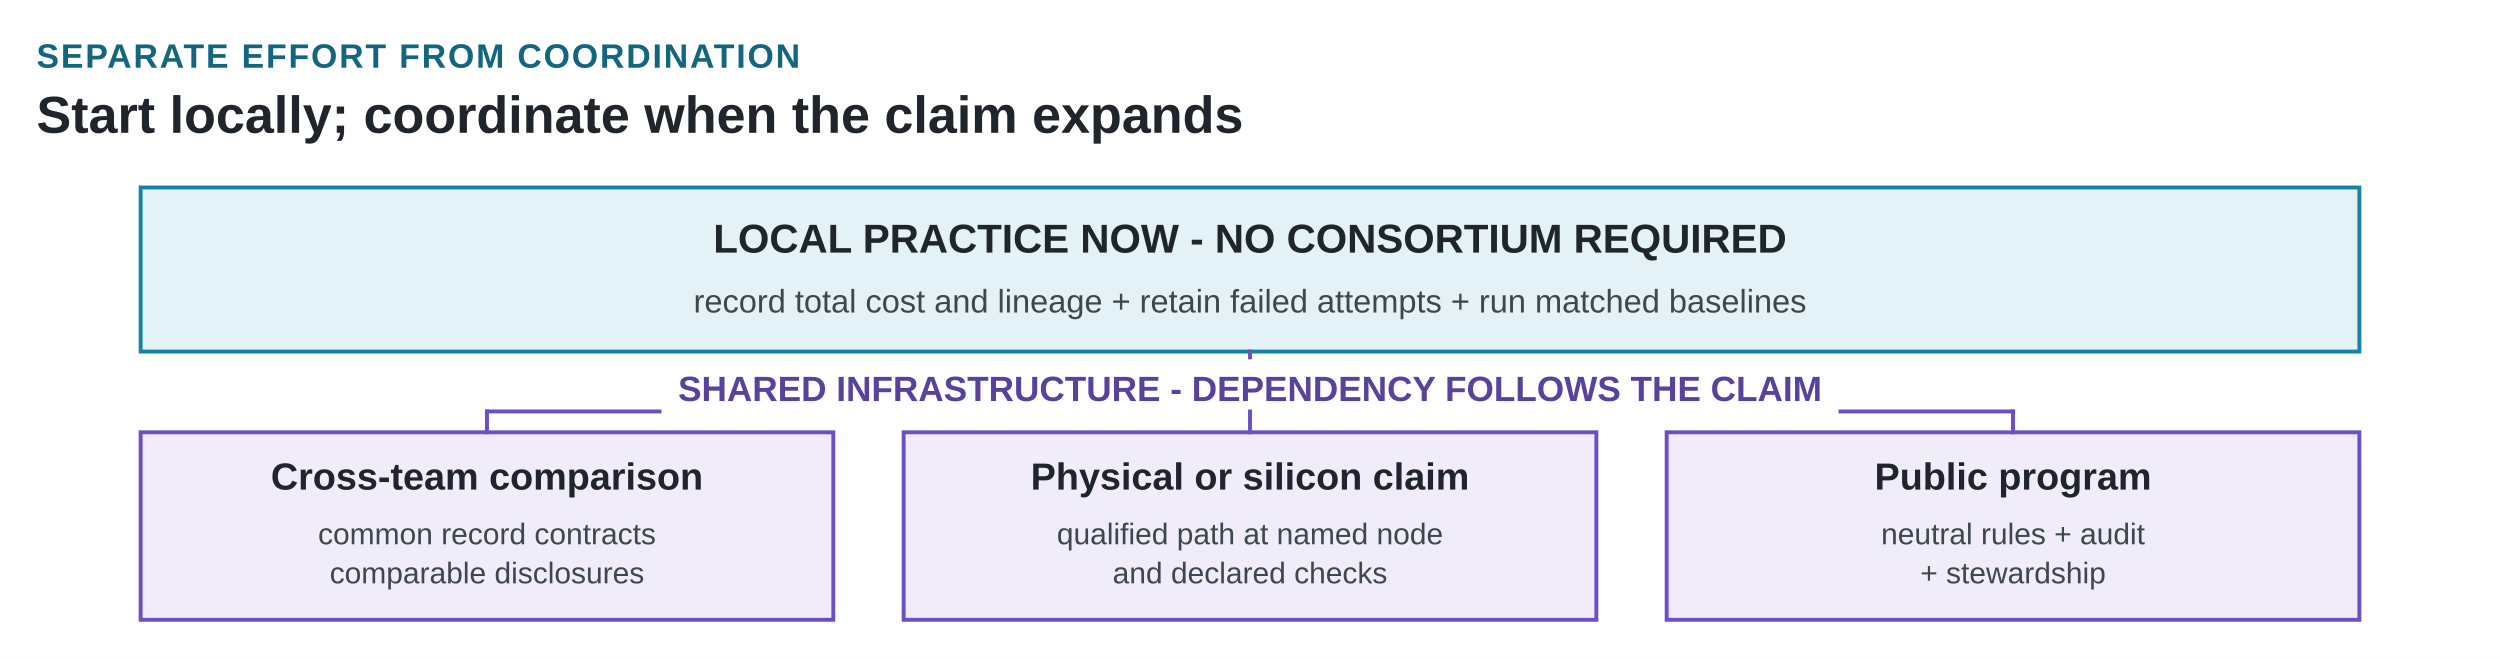
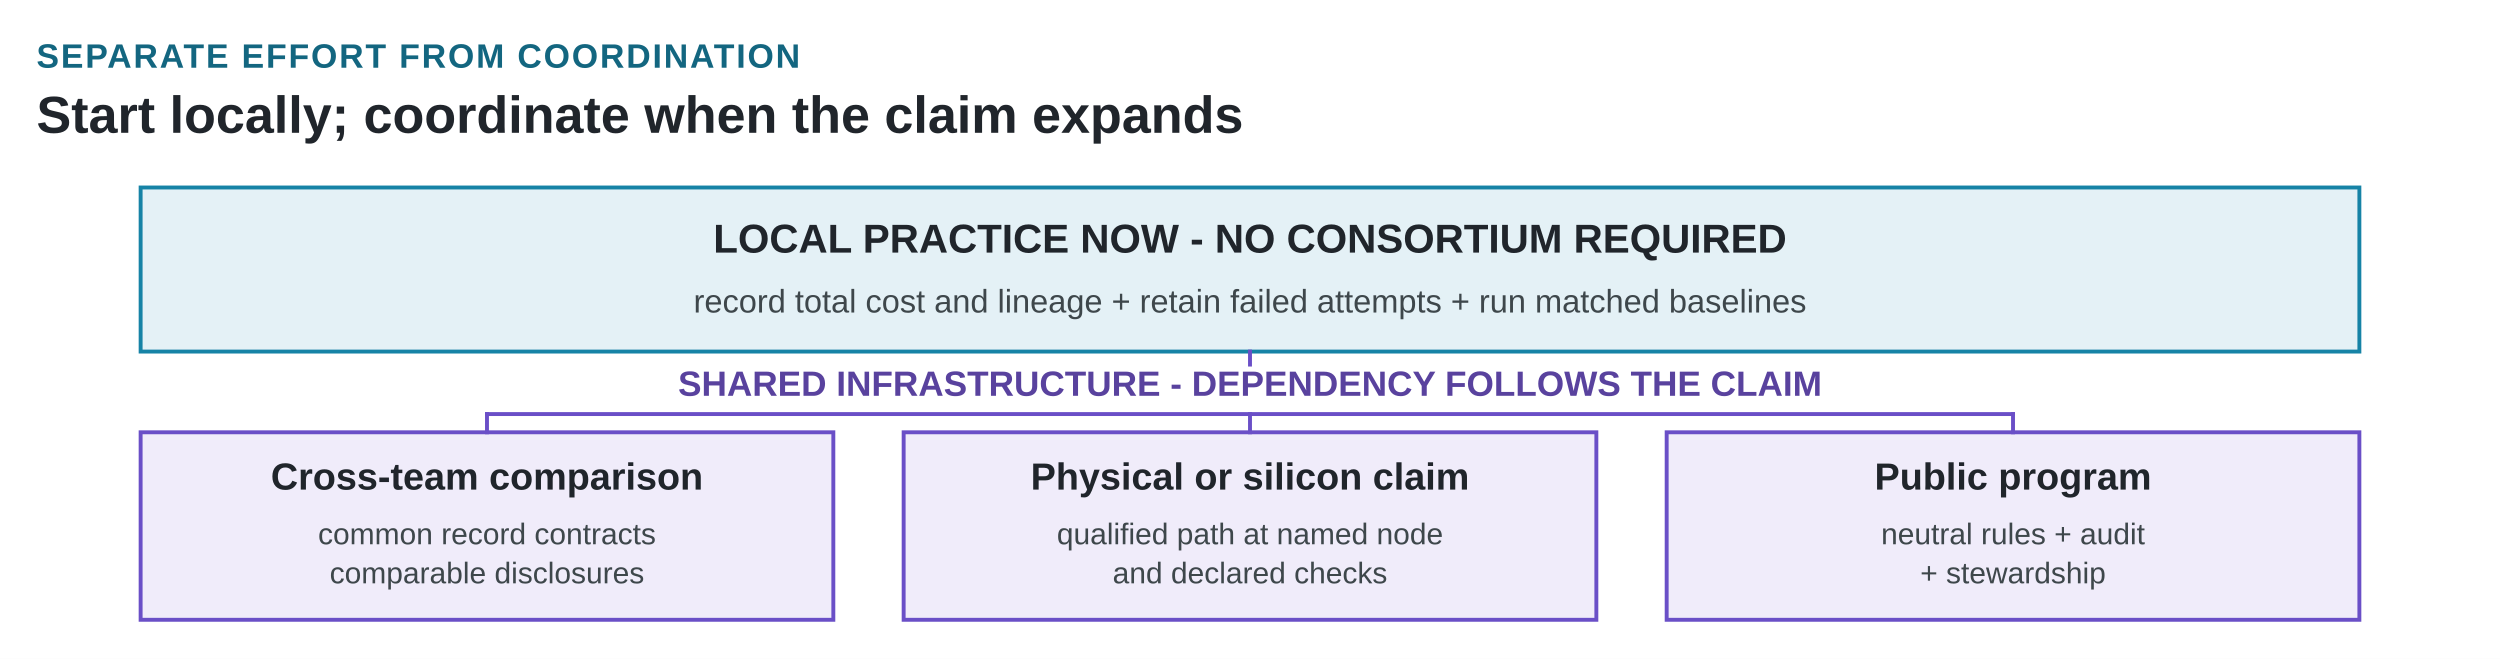
<svg xmlns="http://www.w3.org/2000/svg" viewBox="0 32 960 253" role="img" aria-labelledby="cover-title-12 cover-desc-12">
  <defs>
    <marker id="arrow-ink" viewBox="0 0 10 10" refX="8" refY="5" markerWidth="7" markerHeight="7" orient="auto">
      <path d="M 0 1 L 9 5 L 0 9 Z" fill="#20252B" />
    </marker>
  </defs>
  <rect x="0" y="0" width="960" height="285" fill="#FFFFFF" />
  <text x="14" y="58" text-anchor="start" font-family="Arial, Helvetica, sans-serif" font-size="13" font-weight="700" fill="#136680" letter-spacing="0.7">SEPARATE EFFORT FROM COORDINATION</text>
  <text x="14" y="83" text-anchor="start" font-family="Arial, Helvetica, sans-serif" font-size="20" font-weight="700" fill="#20252B">Start locally; coordinate when the claim expands</text>
  <rect x="54" y="104" width="852" height="63" fill="#E4F1F6" stroke="#1683A6" stroke-width="1.5" />
  <text x="480.0" y="129" text-anchor="middle" font-family="Arial, Helvetica, sans-serif" font-size="15.5" font-weight="700" fill="#20252B">LOCAL PRACTICE NOW  -  NO CONSORTIUM REQUIRED</text>
  <text x="480.0" y="152" text-anchor="middle" font-family="Arial, Helvetica, sans-serif" font-size="12.5" font-weight="400" fill="#3E474B">record total cost and lineage + retain failed attempts + run matched baselines</text>
-   <path d="M 480 167 V 190" fill="none" stroke="#6A4FC7" stroke-width="1.5" stroke-linecap="square" stroke-linejoin="miter" />
-   <path d="M 187 190 H 773" fill="none" stroke="#6A4FC7" stroke-width="1.5" stroke-linecap="square" stroke-linejoin="miter" />
-   <rect x="254" y="170" width="452" height="23" fill="#FFFFFF" stroke="none" />
-   <text x="480" y="186" text-anchor="middle" font-family="Arial, Helvetica, sans-serif" font-size="13.5" font-weight="700" fill="#59429E">SHARED INFRASTRUCTURE  -  DEPENDENCY FOLLOWS THE CLAIM</text>
+   <path d="M 480 167 V 172" fill="none" stroke="#6A4FC7" stroke-width="1.5" stroke-linecap="square" stroke-linejoin="miter" />
+   <text x="480" y="184" text-anchor="middle" font-family="Arial, Helvetica, sans-serif" font-size="13.5" font-weight="700" fill="#59429E">SHARED INFRASTRUCTURE  -  DEPENDENCY FOLLOWS THE CLAIM</text>
+   <path d="M 187 191 H 773" fill="none" stroke="#6A4FC7" stroke-width="1.5" stroke-linecap="square" stroke-linejoin="miter" />
  <rect x="54" y="198" width="266" height="72" fill="#F0ECFA" stroke="#6A4FC7" stroke-width="1.5" />
  <text x="187.0" y="220" text-anchor="middle" font-family="Arial, Helvetica, sans-serif" font-size="14.5" font-weight="700" fill="#20252B">Cross-team comparison</text>
  <text x="187.0" y="241" text-anchor="middle" font-family="Arial, Helvetica, sans-serif" font-size="11.5" font-weight="400" fill="#3E474B">common record contracts</text>
  <text x="187.0" y="256" text-anchor="middle" font-family="Arial, Helvetica, sans-serif" font-size="11.5" font-weight="400" fill="#3E474B">comparable disclosures</text>
  <rect x="347" y="198" width="266" height="72" fill="#F0ECFA" stroke="#6A4FC7" stroke-width="1.5" />
  <text x="480.0" y="220" text-anchor="middle" font-family="Arial, Helvetica, sans-serif" font-size="14.5" font-weight="700" fill="#20252B">Physical or silicon claim</text>
  <text x="480.0" y="241" text-anchor="middle" font-family="Arial, Helvetica, sans-serif" font-size="11.5" font-weight="400" fill="#3E474B">qualified path at named node</text>
  <text x="480.0" y="256" text-anchor="middle" font-family="Arial, Helvetica, sans-serif" font-size="11.5" font-weight="400" fill="#3E474B">and declared checks</text>
  <rect x="640" y="198" width="266" height="72" fill="#F0ECFA" stroke="#6A4FC7" stroke-width="1.5" />
  <text x="773.0" y="220" text-anchor="middle" font-family="Arial, Helvetica, sans-serif" font-size="14.5" font-weight="700" fill="#20252B">Public program</text>
  <text x="773.0" y="241" text-anchor="middle" font-family="Arial, Helvetica, sans-serif" font-size="11.5" font-weight="400" fill="#3E474B">neutral rules + audit</text>
  <text x="773.0" y="256" text-anchor="middle" font-family="Arial, Helvetica, sans-serif" font-size="11.5" font-weight="400" fill="#3E474B">+ stewardship</text>
-   <path d="M 187 190 V 198" fill="none" stroke="#6A4FC7" stroke-width="1.5" stroke-linecap="square" stroke-linejoin="miter" />
-   <path d="M 480 190 V 198" fill="none" stroke="#6A4FC7" stroke-width="1.5" stroke-linecap="square" stroke-linejoin="miter" />
-   <path d="M 773 190 V 198" fill="none" stroke="#6A4FC7" stroke-width="1.5" stroke-linecap="square" stroke-linejoin="miter" />
+   <path d="M 187 191 V 198" fill="none" stroke="#6A4FC7" stroke-width="1.5" stroke-linecap="square" stroke-linejoin="miter" />
+   <path d="M 480 191 V 198" fill="none" stroke="#6A4FC7" stroke-width="1.5" stroke-linecap="square" stroke-linejoin="miter" />
+   <path d="M 773 191 V 198" fill="none" stroke="#6A4FC7" stroke-width="1.5" stroke-linecap="square" stroke-linejoin="miter" />
</svg>
